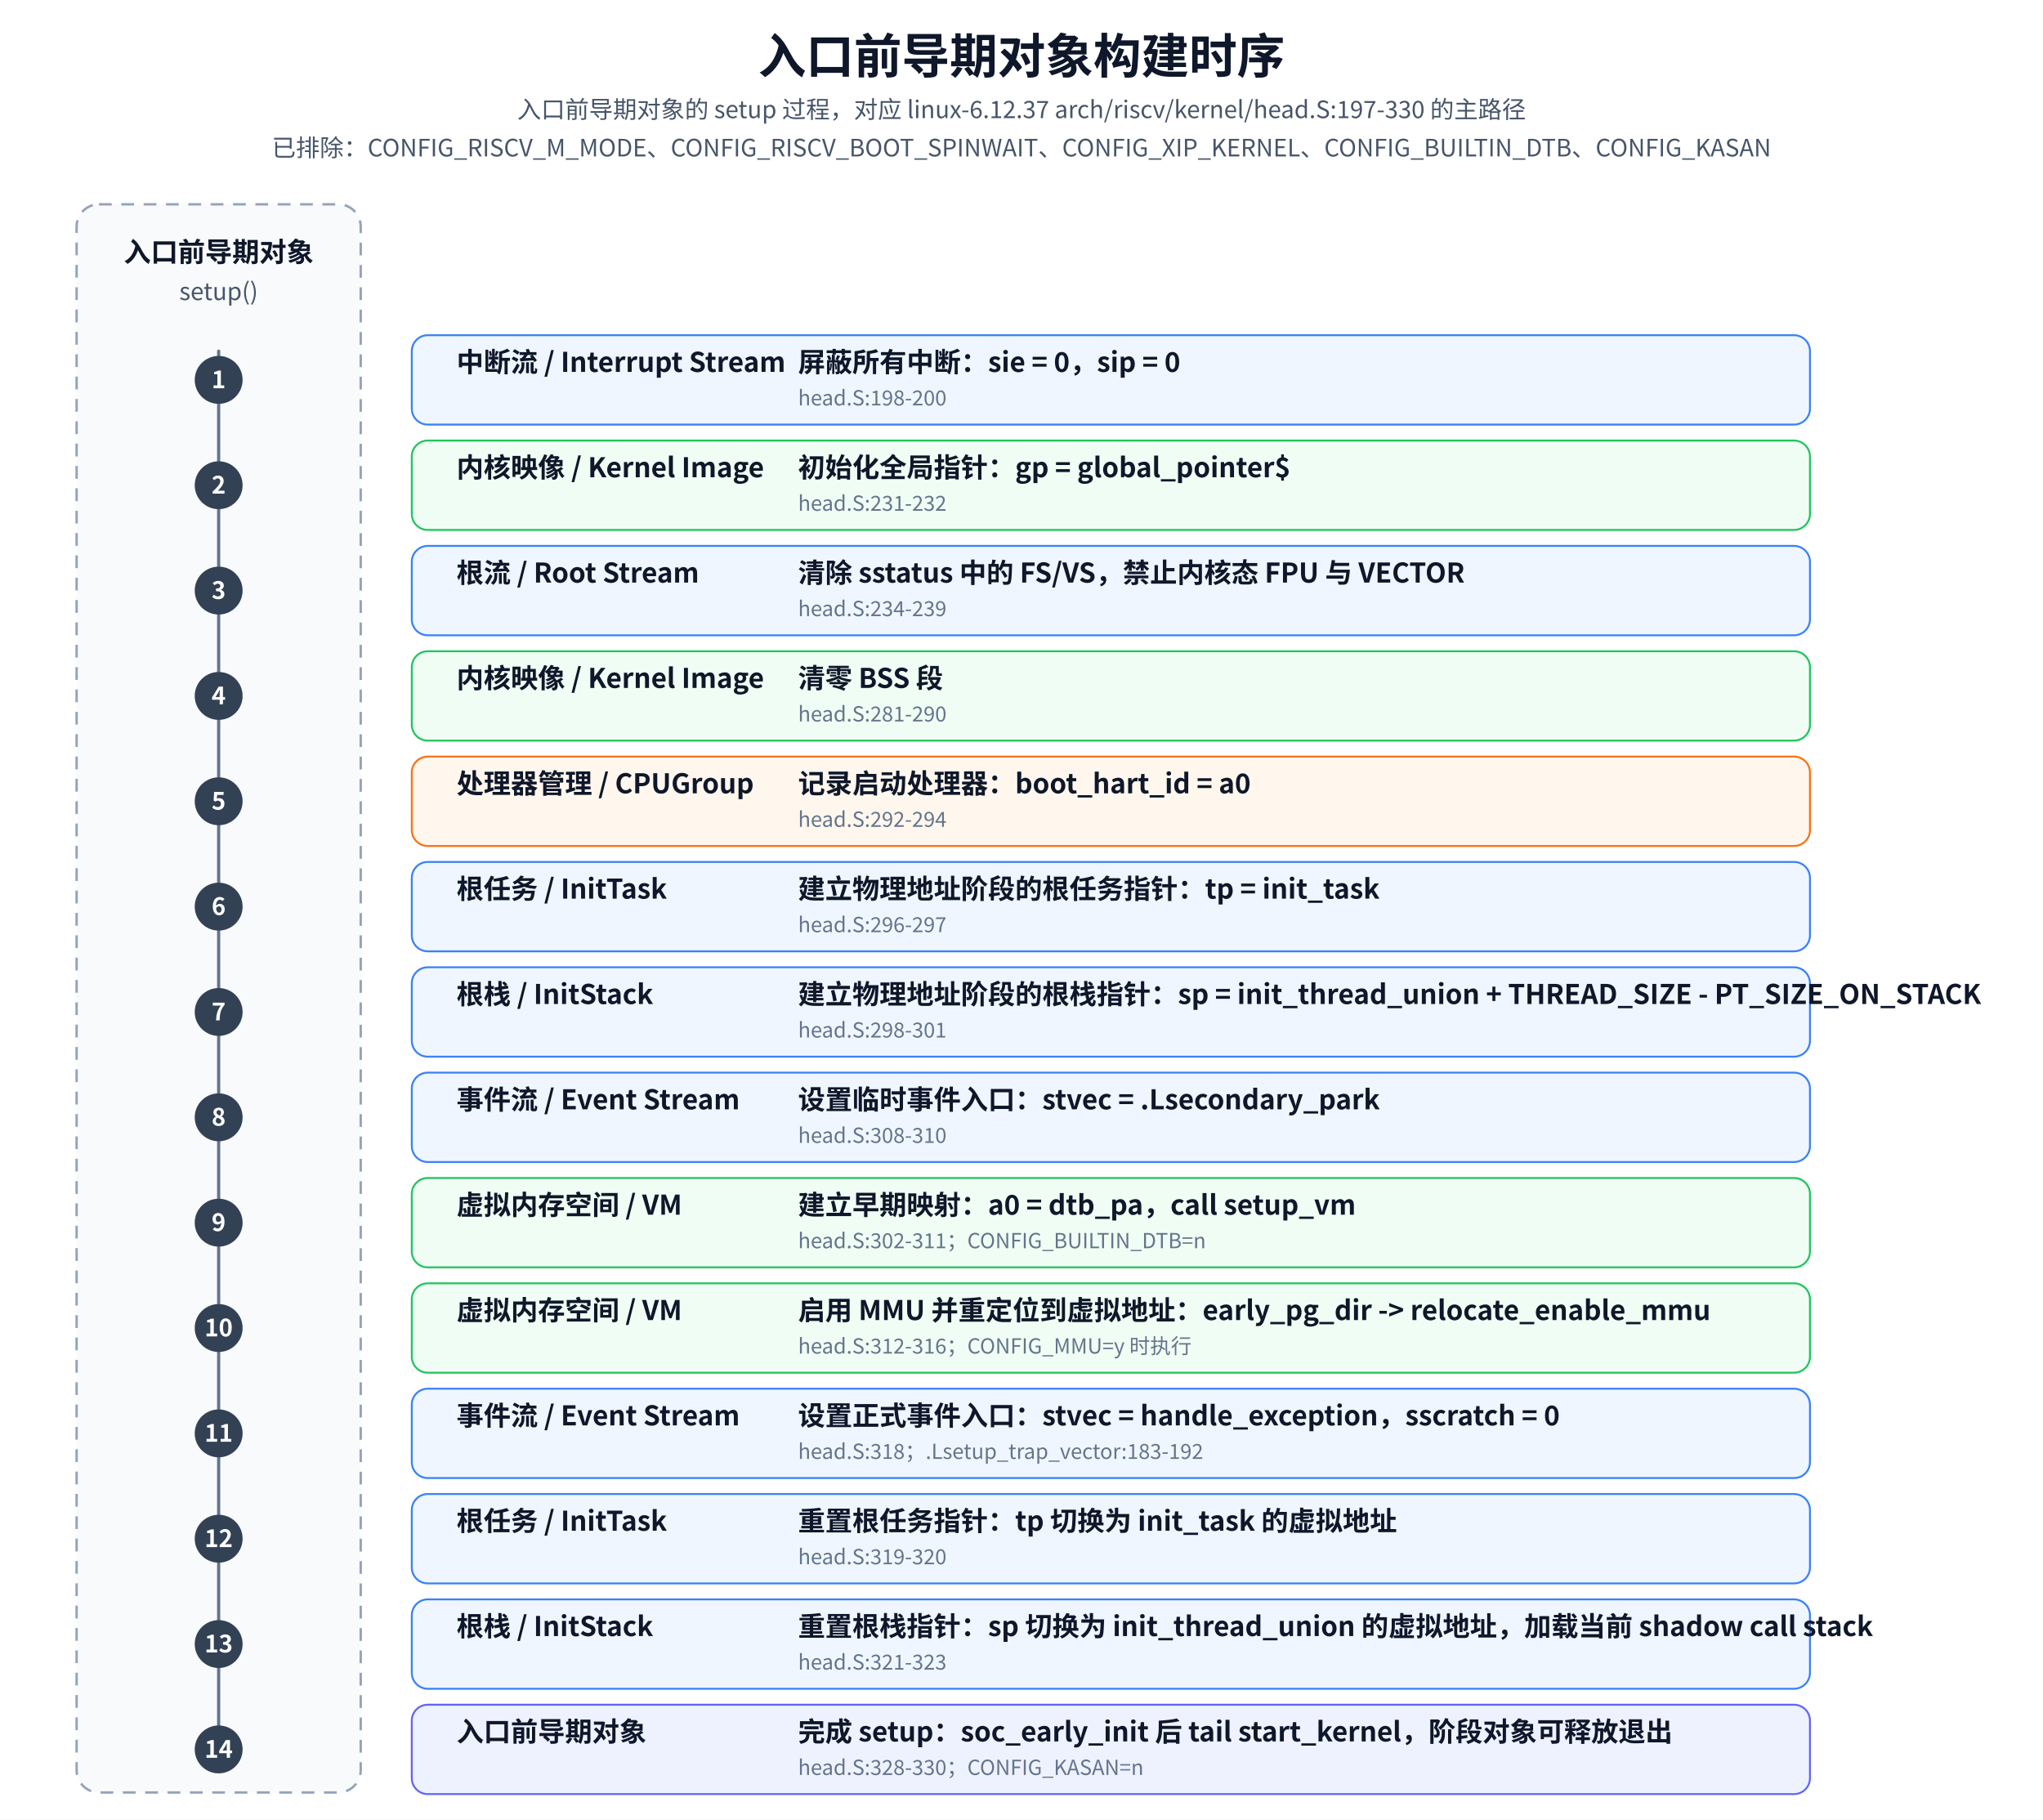
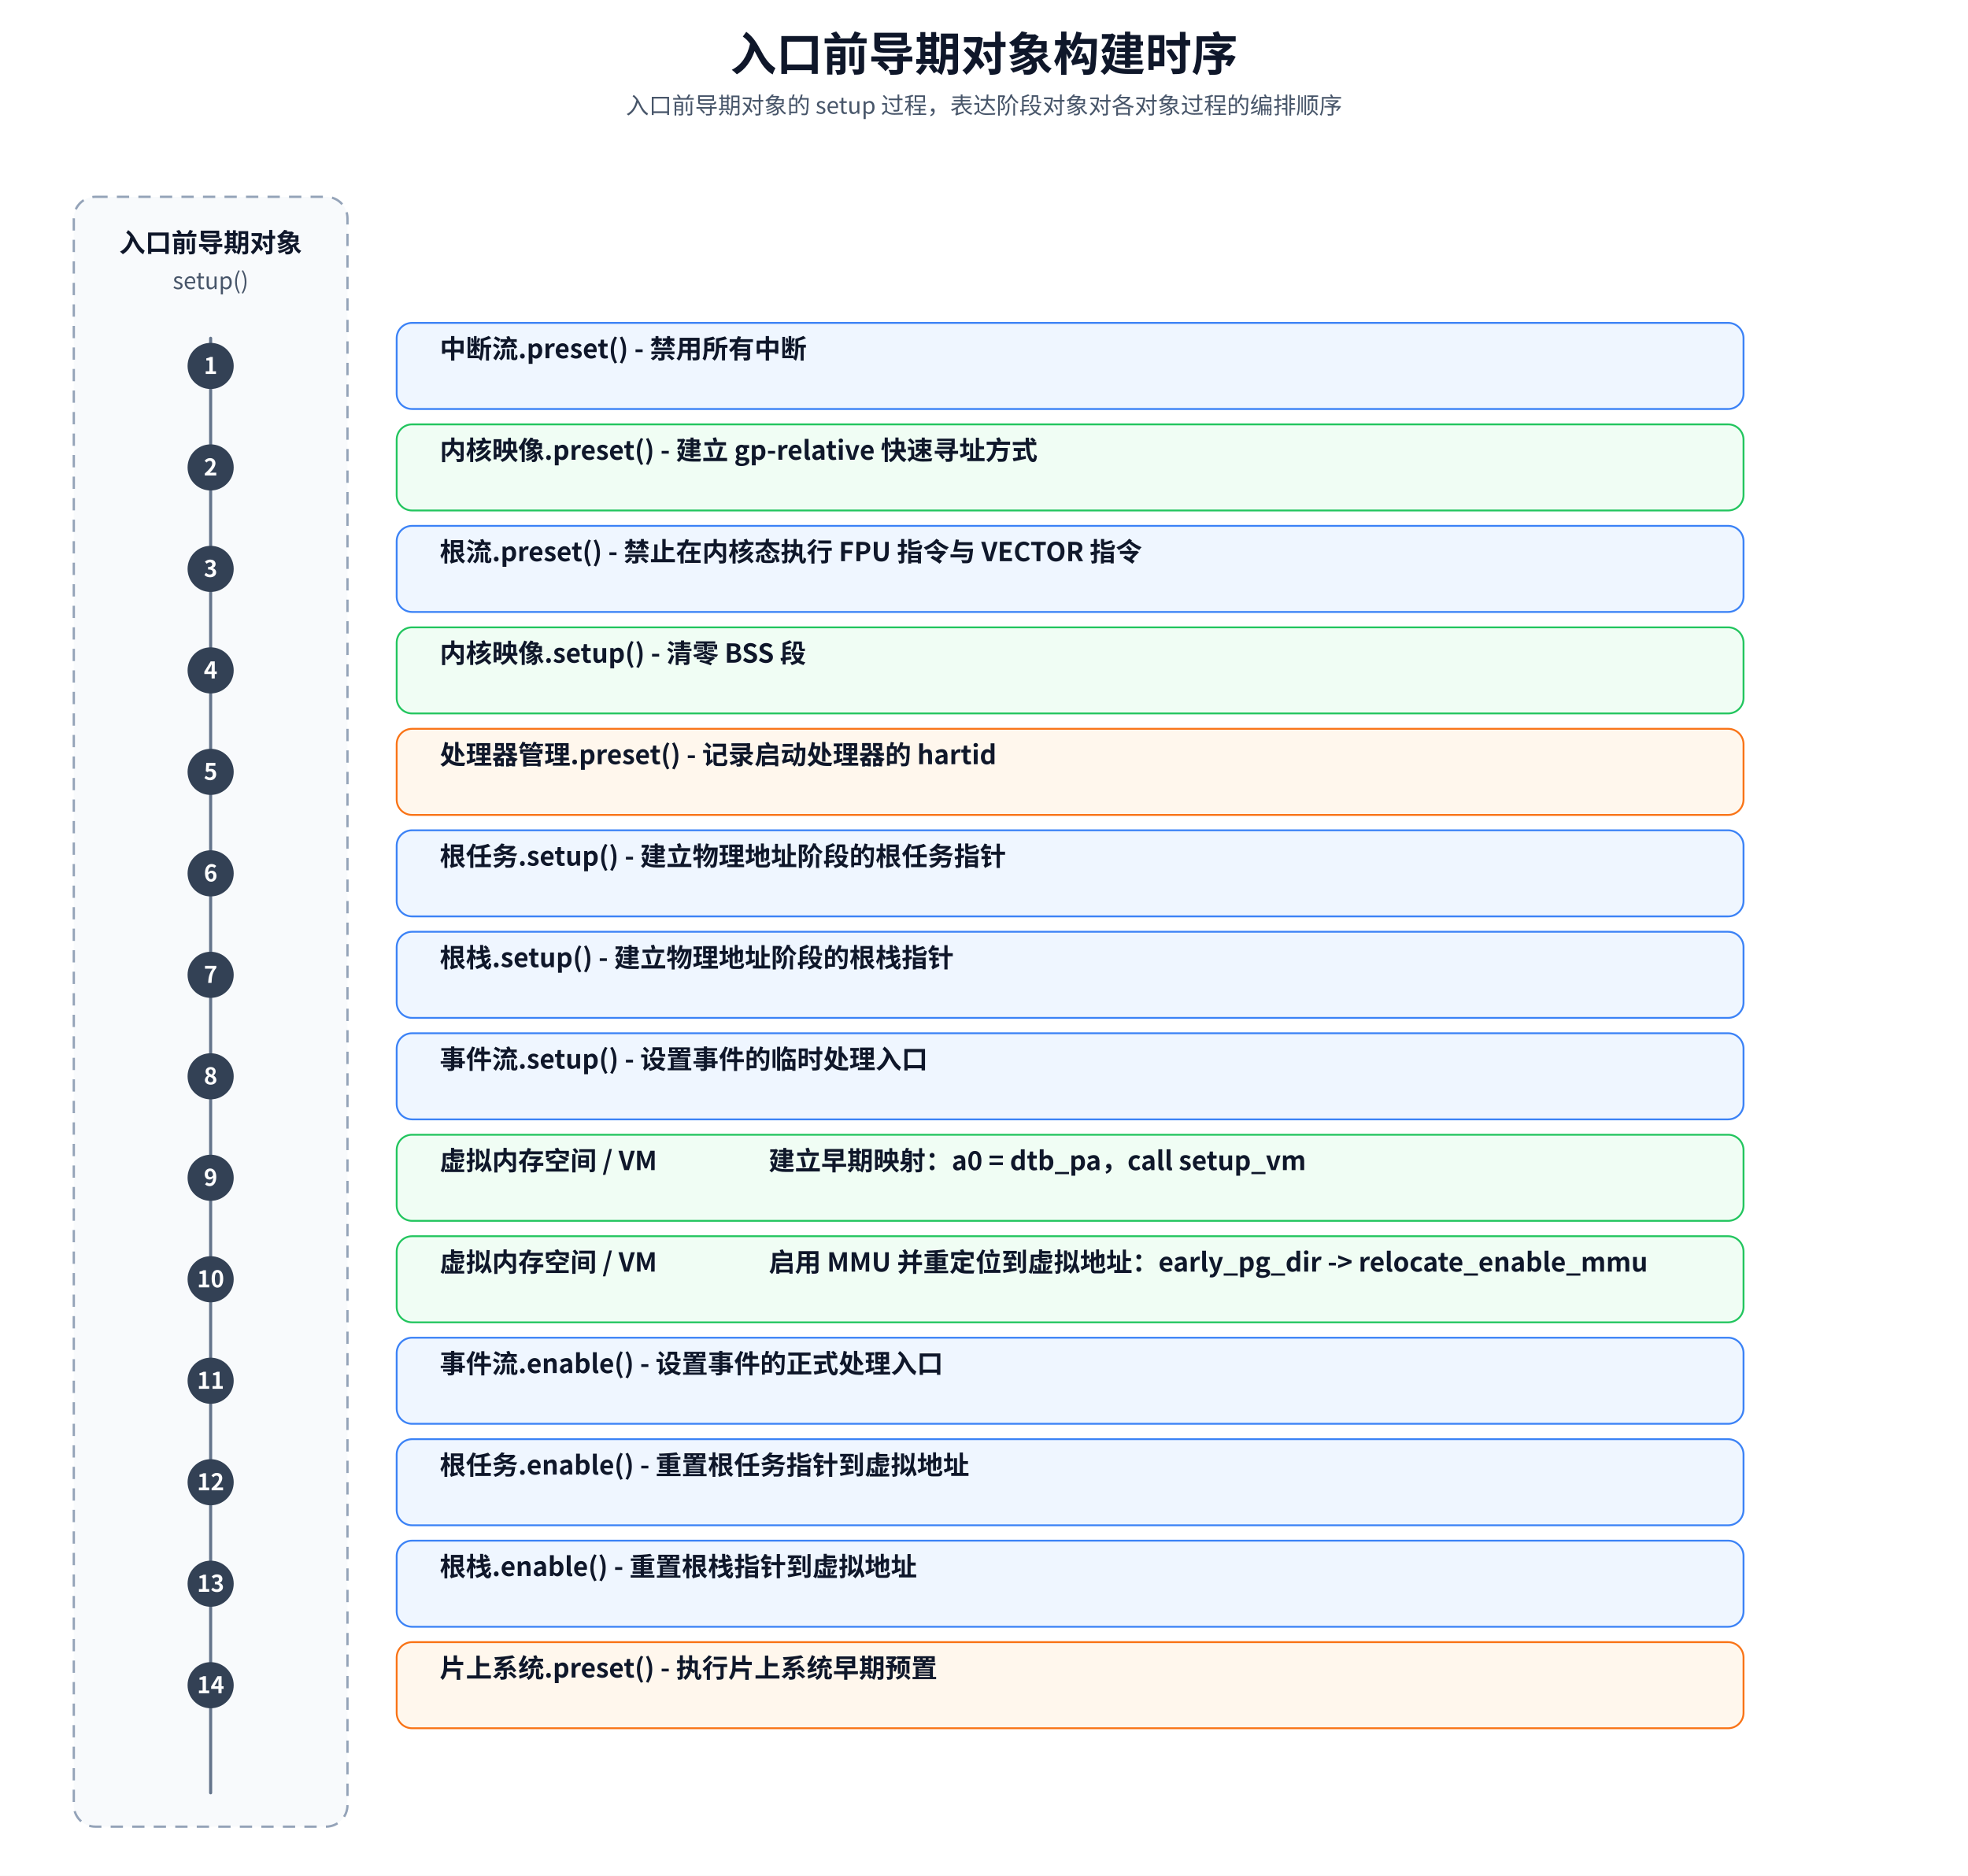
- <svg xmlns="http://www.w3.org/2000/svg" width="1280" height="1140" viewBox="0 0 1280 1140" role="img" aria-labelledby="title desc">
+ <svg xmlns="http://www.w3.org/2000/svg" width="1280" height="1220" viewBox="0 0 1280 1220" role="img" aria-labelledby="title desc">
  <defs>
    <style>
      text {
        font-family: "Microsoft YaHei", "Noto Sans CJK SC", "Source Han Sans SC", Arial, sans-serif;
        fill: #0f172a;
      }
      .title { font-size: 30px; font-weight: 700; }
      .subtitle { font-size: 15px; fill: #475569; }
      .lane { fill: #f8fafc; stroke: #94a3b8; stroke-width: 1.5; stroke-dasharray: 8 6; }
      .box { fill: #ffffff; stroke: #334155; stroke-width: 1.2; }
      .phase { fill: #eef2ff; stroke: #6366f1; }
      .flow { fill: #eff6ff; stroke: #3b82f6; }
      .addr { fill: #f0fdf4; stroke: #22c55e; }
      .hw { fill: #fff7ed; stroke: #f97316; }
      .obj { font-size: 17px; font-weight: 700; }
      .line1 { font-size: 17px; font-weight: 600; }
      .line2 { font-size: 14px; fill: #475569; }
      .source { font-size: 13px; fill: #64748b; }
      .num { font-size: 15px; font-weight: 700; fill: #ffffff; text-anchor: middle; dominant-baseline: middle; }
      .timeline { stroke: #64748b; stroke-width: 2; stroke-linecap: round; }
      .dot { fill: #334155; }
    </style>
  </defs>
-   <rect x="0" y="0" width="1280" height="1140" fill="#ffffff" />
+   <rect x="0" y="0" width="1280" height="1220" fill="#ffffff" />
  <text x="640" y="46" text-anchor="middle" class="title">入口前导期对象构建时序</text>
-   <text x="640" y="74" text-anchor="middle" class="subtitle">入口前导期对象的 setup 过程，对应 linux-6.12.37 arch/riscv/kernel/head.S:197-330 的主路径</text>
-   <text x="640" y="98" text-anchor="middle" class="subtitle">已排除：CONFIG_RISCV_M_MODE、CONFIG_RISCV_BOOT_SPINWAIT、CONFIG_XIP_KERNEL、CONFIG_BUILTIN_DTB、CONFIG_KASAN</text>
-   <rect x="48" y="128" width="178" height="995" rx="14" class="lane" />
+   <text x="640" y="74" text-anchor="middle" class="subtitle">入口前导期对象的 setup 过程，表达阶段对象对各对象过程的编排顺序</text>
+   <rect x="48" y="128" width="178" height="1060" rx="14" class="lane" />
  <text x="137" y="164" text-anchor="middle" class="obj">入口前导期对象</text>
  <text x="137" y="188" text-anchor="middle" class="subtitle">setup()</text>
-   <line x1="137" y1="220" x2="137" y2="1100" class="timeline" />
+   <line x1="137" y1="220" x2="137" y2="1166" class="timeline" />
  <g transform="translate(0 0)">
    <circle cx="137" cy="238" r="15" class="dot" />
    <text x="137" y="238" class="num">1</text>
    <rect x="258" y="210" width="876" height="56" rx="10" class="box flow" />
-     <text x="286" y="233" class="obj">中断流 / Interrupt Stream</text>
-     <text x="500" y="233" class="line1">屏蔽所有中断：sie = 0，sip = 0</text>
-     <text x="500" y="254" class="source">head.S:198-200</text>
+     <text x="286" y="233" class="line1">中断流.preset() - 禁用所有中断</text>
  </g>
  <g transform="translate(0 66)">
    <circle cx="137" cy="238" r="15" class="dot" />
    <text x="137" y="238" class="num">2</text>
    <rect x="258" y="210" width="876" height="56" rx="10" class="box addr" />
-     <text x="286" y="233" class="obj">内核映像 / Kernel Image</text>
-     <text x="500" y="233" class="line1">初始化全局指针：gp = global_pointer$</text>
-     <text x="500" y="254" class="source">head.S:231-232</text>
+     <text x="286" y="233" class="line1">内核映像.preset() - 建立 gp-relative 快速寻址方式</text>
  </g>
  <g transform="translate(0 132)">
    <circle cx="137" cy="238" r="15" class="dot" />
    <text x="137" y="238" class="num">3</text>
    <rect x="258" y="210" width="876" height="56" rx="10" class="box flow" />
-     <text x="286" y="233" class="obj">根流 / Root Stream</text>
-     <text x="500" y="233" class="line1">清除 sstatus 中的 FS/VS，禁止内核态 FPU 与 VECTOR</text>
-     <text x="500" y="254" class="source">head.S:234-239</text>
+     <text x="286" y="233" class="line1">根流.preset() - 禁止在内核态执行 FPU 指令与 VECTOR 指令</text>
  </g>
  <g transform="translate(0 198)">
    <circle cx="137" cy="238" r="15" class="dot" />
    <text x="137" y="238" class="num">4</text>
    <rect x="258" y="210" width="876" height="56" rx="10" class="box addr" />
-     <text x="286" y="233" class="obj">内核映像 / Kernel Image</text>
-     <text x="500" y="233" class="line1">清零 BSS 段</text>
-     <text x="500" y="254" class="source">head.S:281-290</text>
+     <text x="286" y="233" class="line1">内核映像.setup() - 清零 BSS 段</text>
  </g>
  <g transform="translate(0 264)">
    <circle cx="137" cy="238" r="15" class="dot" />
    <text x="137" y="238" class="num">5</text>
    <rect x="258" y="210" width="876" height="56" rx="10" class="box hw" />
-     <text x="286" y="233" class="obj">处理器管理 / CPUGroup</text>
-     <text x="500" y="233" class="line1">记录启动处理器：boot_hart_id = a0</text>
-     <text x="500" y="254" class="source">head.S:292-294</text>
+     <text x="286" y="233" class="line1">处理器管理.preset() - 记录启动处理器的 hartid</text>
  </g>
  <g transform="translate(0 330)">
    <circle cx="137" cy="238" r="15" class="dot" />
    <text x="137" y="238" class="num">6</text>
    <rect x="258" y="210" width="876" height="56" rx="10" class="box flow" />
-     <text x="286" y="233" class="obj">根任务 / InitTask</text>
-     <text x="500" y="233" class="line1">建立物理地址阶段的根任务指针：tp = init_task</text>
-     <text x="500" y="254" class="source">head.S:296-297</text>
+     <text x="286" y="233" class="line1">根任务.setup() - 建立物理地址阶段的根任务指针</text>
  </g>
  <g transform="translate(0 396)">
    <circle cx="137" cy="238" r="15" class="dot" />
    <text x="137" y="238" class="num">7</text>
    <rect x="258" y="210" width="876" height="56" rx="10" class="box flow" />
-     <text x="286" y="233" class="obj">根栈 / InitStack</text>
-     <text x="500" y="233" class="line1">建立物理地址阶段的根栈指针：sp = init_thread_union + THREAD_SIZE - PT_SIZE_ON_STACK</text>
-     <text x="500" y="254" class="source">head.S:298-301</text>
+     <text x="286" y="233" class="line1">根栈.setup() - 建立物理地址阶段的根栈指针</text>
  </g>
  <g transform="translate(0 462)">
    <circle cx="137" cy="238" r="15" class="dot" />
    <text x="137" y="238" class="num">8</text>
    <rect x="258" y="210" width="876" height="56" rx="10" class="box flow" />
-     <text x="286" y="233" class="obj">事件流 / Event Stream</text>
-     <text x="500" y="233" class="line1">设置临时事件入口：stvec = .Lsecondary_park</text>
-     <text x="500" y="254" class="source">head.S:308-310</text>
+     <text x="286" y="233" class="line1">事件流.setup() - 设置事件的临时处理入口</text>
  </g>
  <g transform="translate(0 528)">
    <circle cx="137" cy="238" r="15" class="dot" />
    <text x="137" y="238" class="num">9</text>
    <rect x="258" y="210" width="876" height="56" rx="10" class="box addr" />
    <text x="286" y="233" class="obj">虚拟内存空间 / VM</text>
    <text x="500" y="233" class="line1">建立早期映射：a0 = dtb_pa，call setup_vm</text>
-     <text x="500" y="254" class="source">head.S:302-311；CONFIG_BUILTIN_DTB=n</text>
  </g>
  <g transform="translate(0 594)">
    <circle cx="137" cy="238" r="15" class="dot" />
    <text x="137" y="238" class="num">10</text>
    <rect x="258" y="210" width="876" height="56" rx="10" class="box addr" />
    <text x="286" y="233" class="obj">虚拟内存空间 / VM</text>
    <text x="500" y="233" class="line1">启用 MMU 并重定位到虚拟地址：early_pg_dir -&gt; relocate_enable_mmu</text>
-     <text x="500" y="254" class="source">head.S:312-316；CONFIG_MMU=y 时执行</text>
  </g>
  <g transform="translate(0 660)">
    <circle cx="137" cy="238" r="15" class="dot" />
    <text x="137" y="238" class="num">11</text>
    <rect x="258" y="210" width="876" height="56" rx="10" class="box flow" />
-     <text x="286" y="233" class="obj">事件流 / Event Stream</text>
-     <text x="500" y="233" class="line1">设置正式事件入口：stvec = handle_exception，sscratch = 0</text>
-     <text x="500" y="254" class="source">head.S:318；.Lsetup_trap_vector:183-192</text>
+     <text x="286" y="233" class="line1">事件流.enable() - 设置事件的正式处理入口</text>
  </g>
  <g transform="translate(0 726)">
    <circle cx="137" cy="238" r="15" class="dot" />
    <text x="137" y="238" class="num">12</text>
    <rect x="258" y="210" width="876" height="56" rx="10" class="box flow" />
-     <text x="286" y="233" class="obj">根任务 / InitTask</text>
-     <text x="500" y="233" class="line1">重置根任务指针：tp 切换为 init_task 的虚拟地址</text>
-     <text x="500" y="254" class="source">head.S:319-320</text>
+     <text x="286" y="233" class="line1">根任务.enable() - 重置根任务指针到虚拟地址</text>
  </g>
  <g transform="translate(0 792)">
    <circle cx="137" cy="238" r="15" class="dot" />
    <text x="137" y="238" class="num">13</text>
    <rect x="258" y="210" width="876" height="56" rx="10" class="box flow" />
-     <text x="286" y="233" class="obj">根栈 / InitStack</text>
-     <text x="500" y="233" class="line1">重置根栈指针：sp 切换为 init_thread_union 的虚拟地址，加载当前 shadow call stack</text>
-     <text x="500" y="254" class="source">head.S:321-323</text>
+     <text x="286" y="233" class="line1">根栈.enable() - 重置根栈指针到虚拟地址</text>
  </g>
  <g transform="translate(0 858)">
    <circle cx="137" cy="238" r="15" class="dot" />
    <text x="137" y="238" class="num">14</text>
-     <rect x="258" y="210" width="876" height="56" rx="10" class="box phase" />
-     <text x="286" y="233" class="obj">入口前导期对象</text>
-     <text x="500" y="233" class="line1">完成 setup：soc_early_init 后 tail start_kernel，阶段对象可释放退出</text>
-     <text x="500" y="254" class="source">head.S:328-330；CONFIG_KASAN=n</text>
+     <rect x="258" y="210" width="876" height="56" rx="10" class="box hw" />
+     <text x="286" y="233" class="line1">片上系统.preset() - 执行片上系统早期预置</text>
  </g>
</svg>
